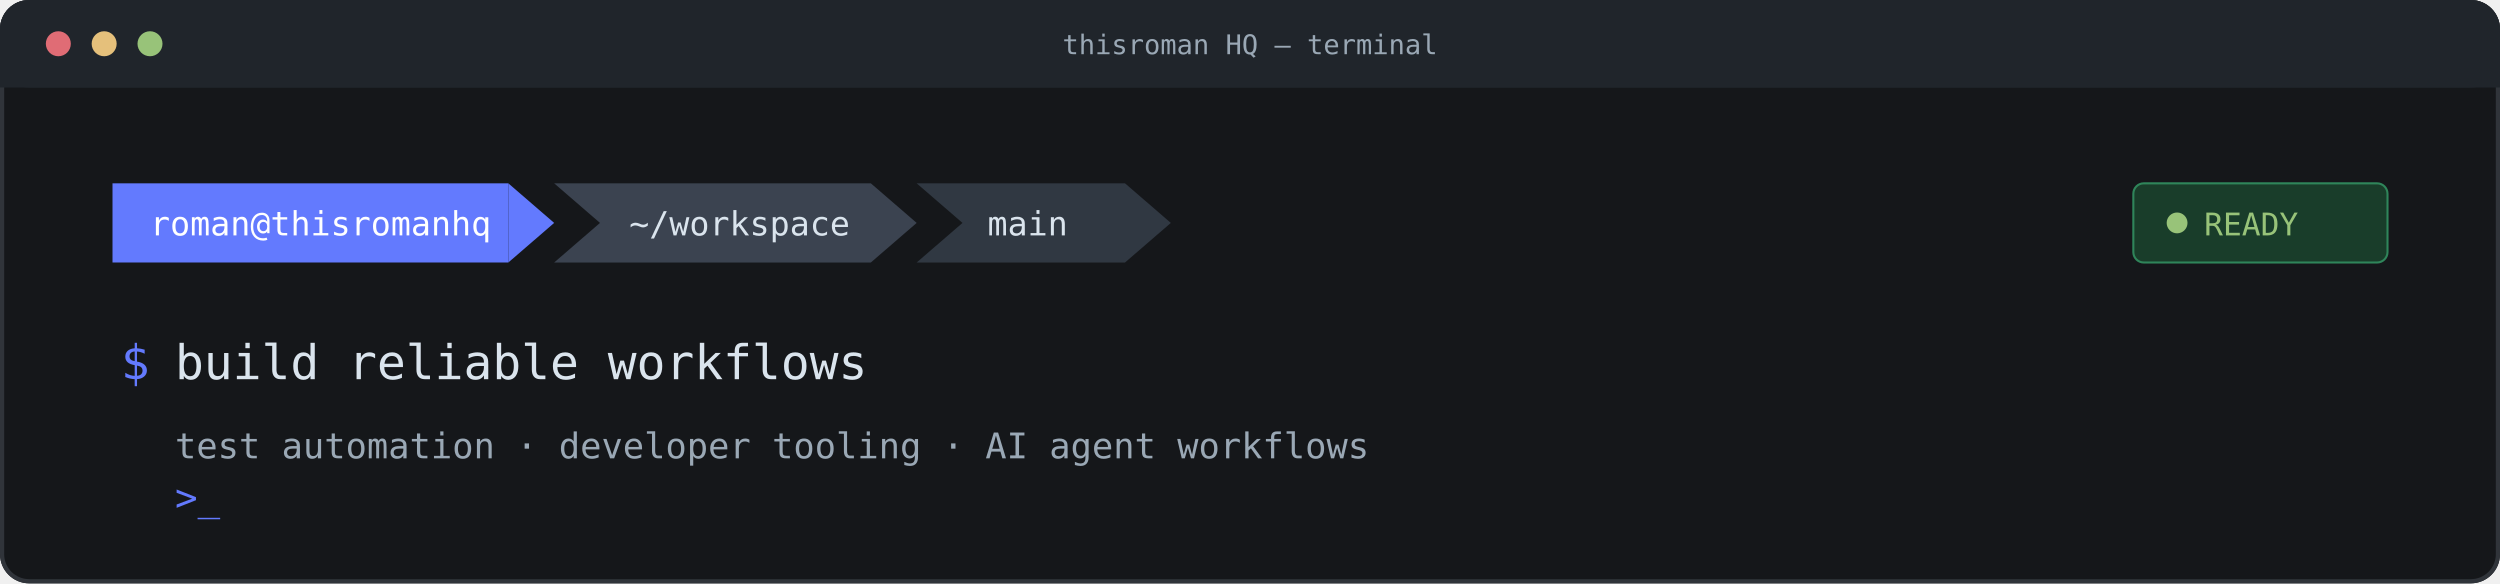
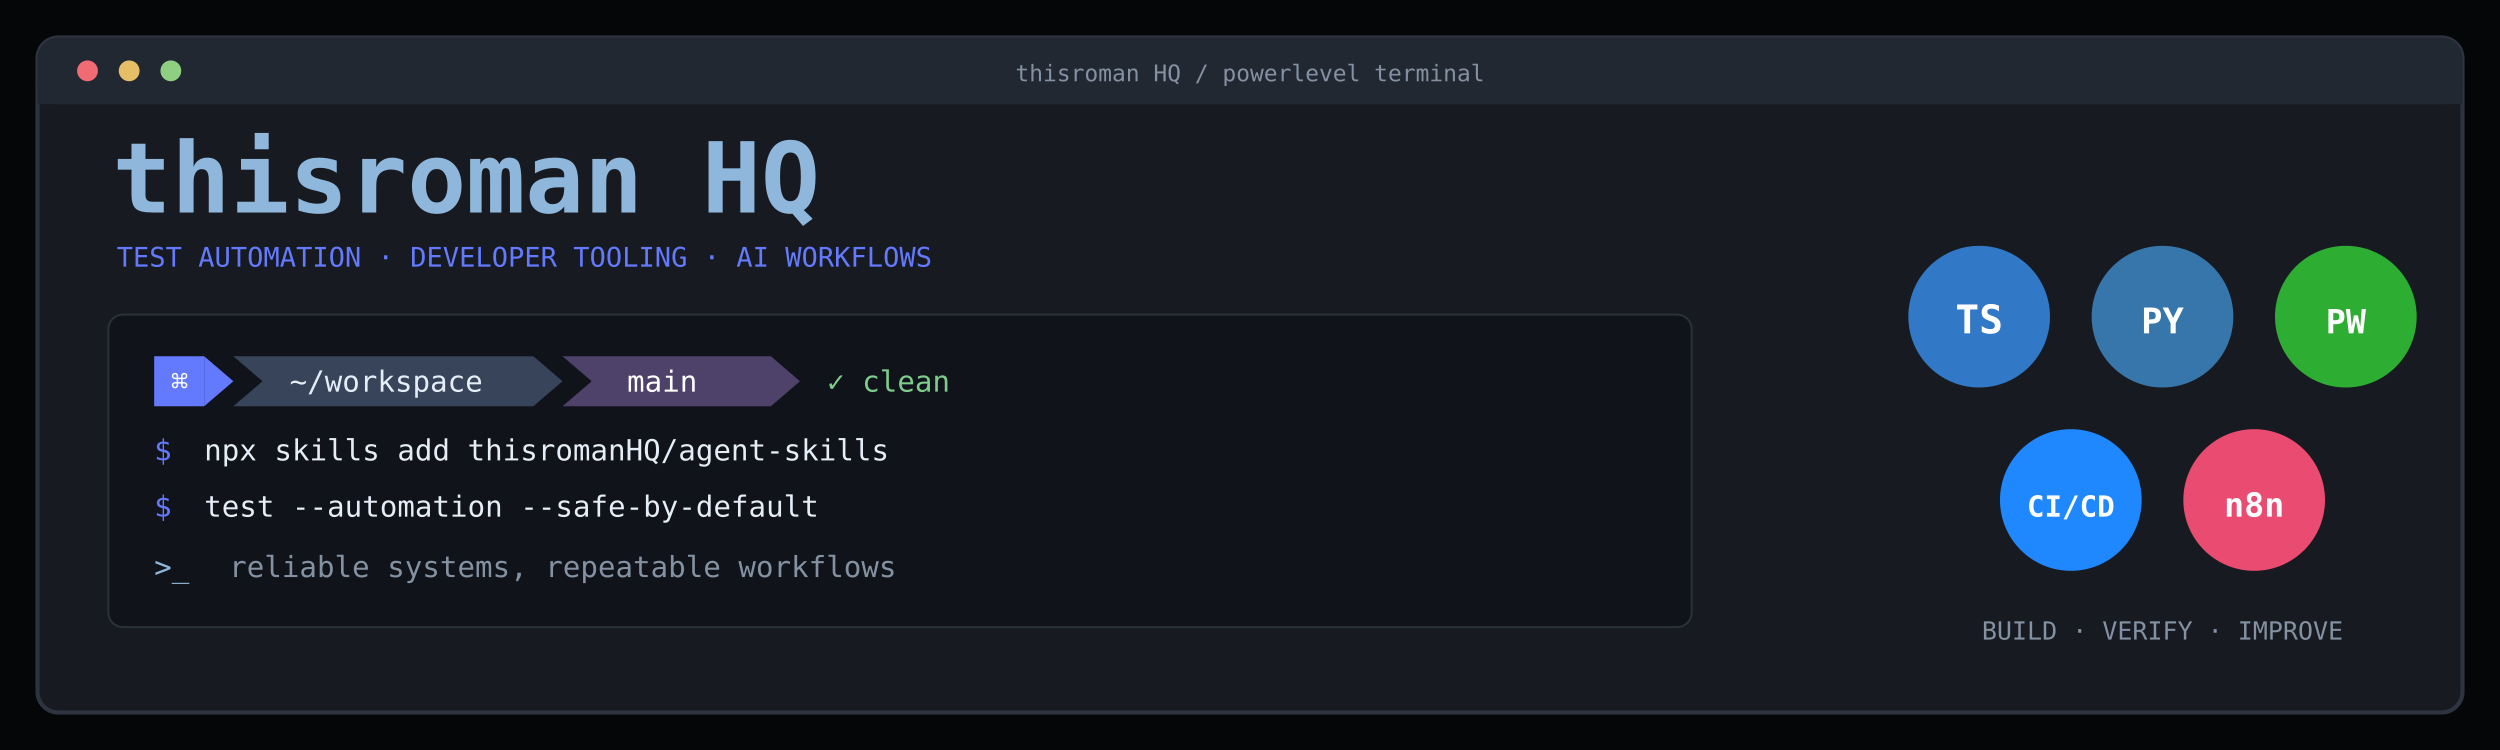
- <svg xmlns="http://www.w3.org/2000/svg" viewBox="0 0 1200 280" role="img" aria-labelledby="title desc">
-   <rect width="1200" height="280" rx="14" fill="#15171a" />
-   <rect x="1" y="1" width="1198" height="278" rx="13" fill="none" stroke="#30343a" stroke-width="2" />
-   <rect width="1200" height="42" rx="14" fill="#20252b" />
-   <rect y="28" width="1200" height="14" fill="#20252b" />
-   <circle cx="28" cy="21" r="6" fill="#e06c75" />
-   <circle cx="50" cy="21" r="6" fill="#e5c07b" />
-   <circle cx="72" cy="21" r="6" fill="#98c379" />
-   <text x="600" y="26" fill="#9aa8b5" font-family="JetBrains Mono,monospace" font-size="13" text-anchor="middle">thisroman HQ — terminal</text>
-   <g font-family="JetBrains Mono,monospace">
-     <path d="M54 88h190v38H54z" fill="#637afe" />
-     <path d="m244 88 22 19-22 19z" fill="#637afe" />
-     <text x="72" y="113" fill="#fff" font-size="16">roman@thisromanhq</text>
-     <path d="M266 88h152l22 19-22 19H266l22-19z" fill="#3b4350" />
-     <text x="302" y="113" fill="#dae4ed" font-size="16">~/workspace</text>
-     <path d="M440 88h100l22 19-22 19H440l22-19z" fill="#303842" />
-     <text x="474" y="113" fill="#dae4ed" font-size="16">main</text>
-     <rect x="1024" y="88" width="122" height="38" rx="5" fill="#193d2a" stroke="#2f855a" />
-     <circle cx="1045" cy="107" r="5" fill="#98c379" />
-     <text x="1058" y="113" fill="#98c379" font-size="15">READY</text>
-     <text x="58" y="182" fill="#637afe" font-size="23">$</text>
-     <text x="84" y="182" fill="#dae4ed" font-size="23">build reliable workflows</text>
-     <text x="84" y="220" fill="#9aa8b5" font-size="17">test automation · developer tooling · AI agent workflows</text>
-     <text x="84" y="245" fill="#637afe" font-size="18">&gt;_</text>
+ <svg xmlns="http://www.w3.org/2000/svg" viewBox="0 0 1200 360" role="img" aria-labelledby="title desc">
+   <rect width="1200" height="360" fill="#050608" />
+   <rect x="18" y="18" width="1164" height="324" rx="10" fill="#171a20" stroke="#2d3440" stroke-width="2" />
+   <rect x="18" y="18" width="1164" height="32" rx="10" fill="#222832" />
+   <rect x="18" y="40" width="1164" height="10" fill="#222832" />
+   <circle cx="42" cy="34" r="5" fill="#f06b73" />
+   <circle cx="62" cy="34" r="5" fill="#e7be68" />
+   <circle cx="82" cy="34" r="5" fill="#8fcf82" />
+   <text x="600" y="39" fill="#8491a2" font-family="monospace" font-size="11" text-anchor="middle">thisroman HQ / powerlevel terminal</text>
+   <text x="54" y="102" fill="#8fb7db" font-family="monospace" font-weight="700" font-size="47">thisroman HQ</text>
+   <text x="56" y="128" fill="#637afe" font-family="monospace" font-size="13">TEST AUTOMATION  ·  DEVELOPER TOOLING  ·  AI WORKFLOWS</text>
+   <rect x="52" y="151" width="760" height="150" rx="7" fill="#101319" stroke="#29303a" />
+   <g font-family="monospace" font-size="14">
+     <path d="M74 171h24v24H74z" fill="#637afe" />
+     <path d="m98 171 14 12-14 12z" fill="#637afe" />
+     <text x="82" y="188" fill="#fff">⌘</text>
+     <path d="M112 171h144l14 12-14 12H112l14-12z" fill="#384459" />
+     <text x="139" y="188" fill="#e5edf7">~/workspace</text>
+     <path d="M270 171h100l14 12-14 12H270l14-12z" fill="#4e426b" />
+     <text x="301" y="188" fill="#fff">main</text>
+     <text x="397" y="188" fill="#7ecb8c">✓ clean</text>
+     <text x="74" y="221" fill="#637afe">$</text>
+     <text x="98" y="221" fill="#e5edf7">npx skills add thisromanHQ/agent-skills</text>
+     <text x="74" y="248" fill="#637afe">$</text>
+     <text x="98" y="248" fill="#e5edf7">test --automation --safe-by-default</text>
+     <text x="74" y="277" fill="#8fb7db">&gt;_</text>
+     <text x="110" y="277" fill="#8491a2">reliable systems, repeatable workflows<span fill="#637afe">_</span>
+     </text>
+   </g>
+   <g font-family="monospace" text-anchor="middle">
+     <circle cx="950" cy="152" r="34" fill="#3178c6" />
+     <text x="950" y="160" fill="#fff" font-size="19" font-weight="700">TS</text>
+     <circle cx="1038" cy="152" r="34" fill="#3776ab" />
+     <text x="1038" y="160" fill="#fff" font-size="17" font-weight="700">PY</text>
+     <circle cx="1126" cy="152" r="34" fill="#2ead33" />
+     <text x="1126" y="160" fill="#fff" font-size="16" font-weight="700">PW</text>
+     <circle cx="994" cy="240" r="34" fill="#2088ff" />
+     <text x="994" y="248" fill="#fff" font-size="14" font-weight="700">CI/CD</text>
+     <circle cx="1082" cy="240" r="34" fill="#ea4b71" />
+     <text x="1082" y="248" fill="#fff" font-size="16" font-weight="700">n8n</text>
+     <text x="1038" y="307" fill="#8491a2" font-size="12">BUILD  ·  VERIFY  ·  IMPROVE</text>
  </g>
</svg>
